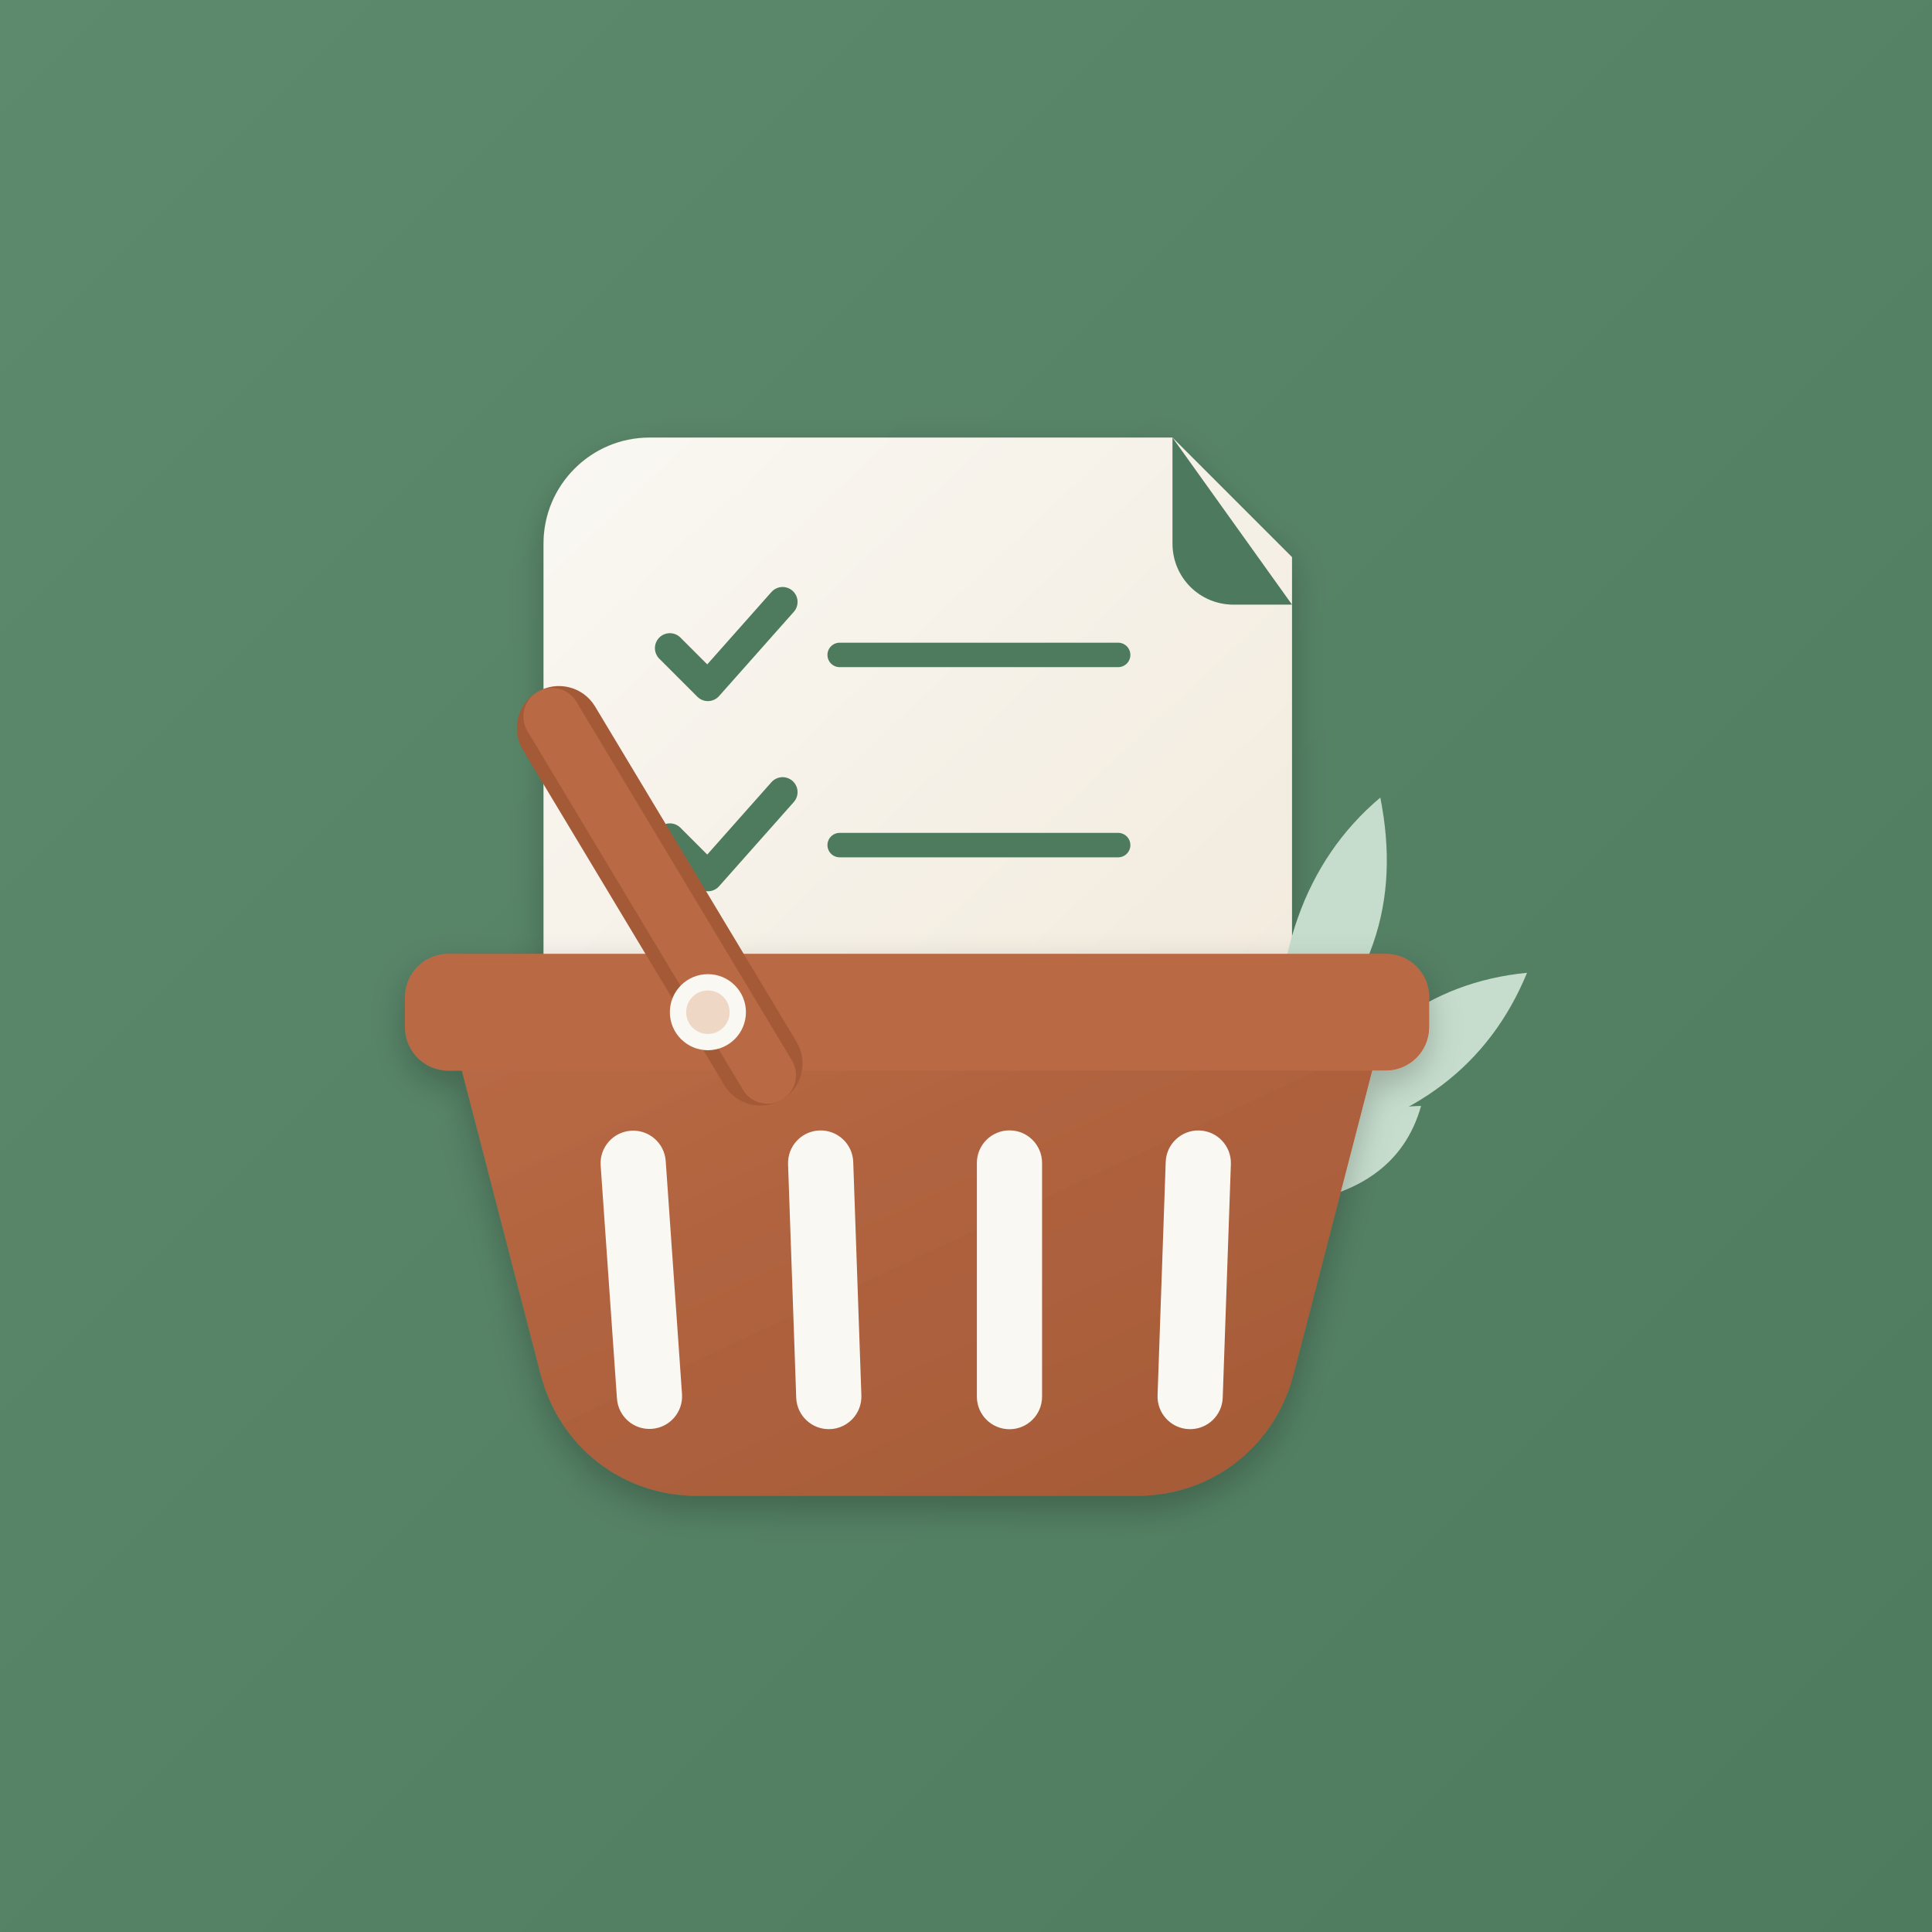
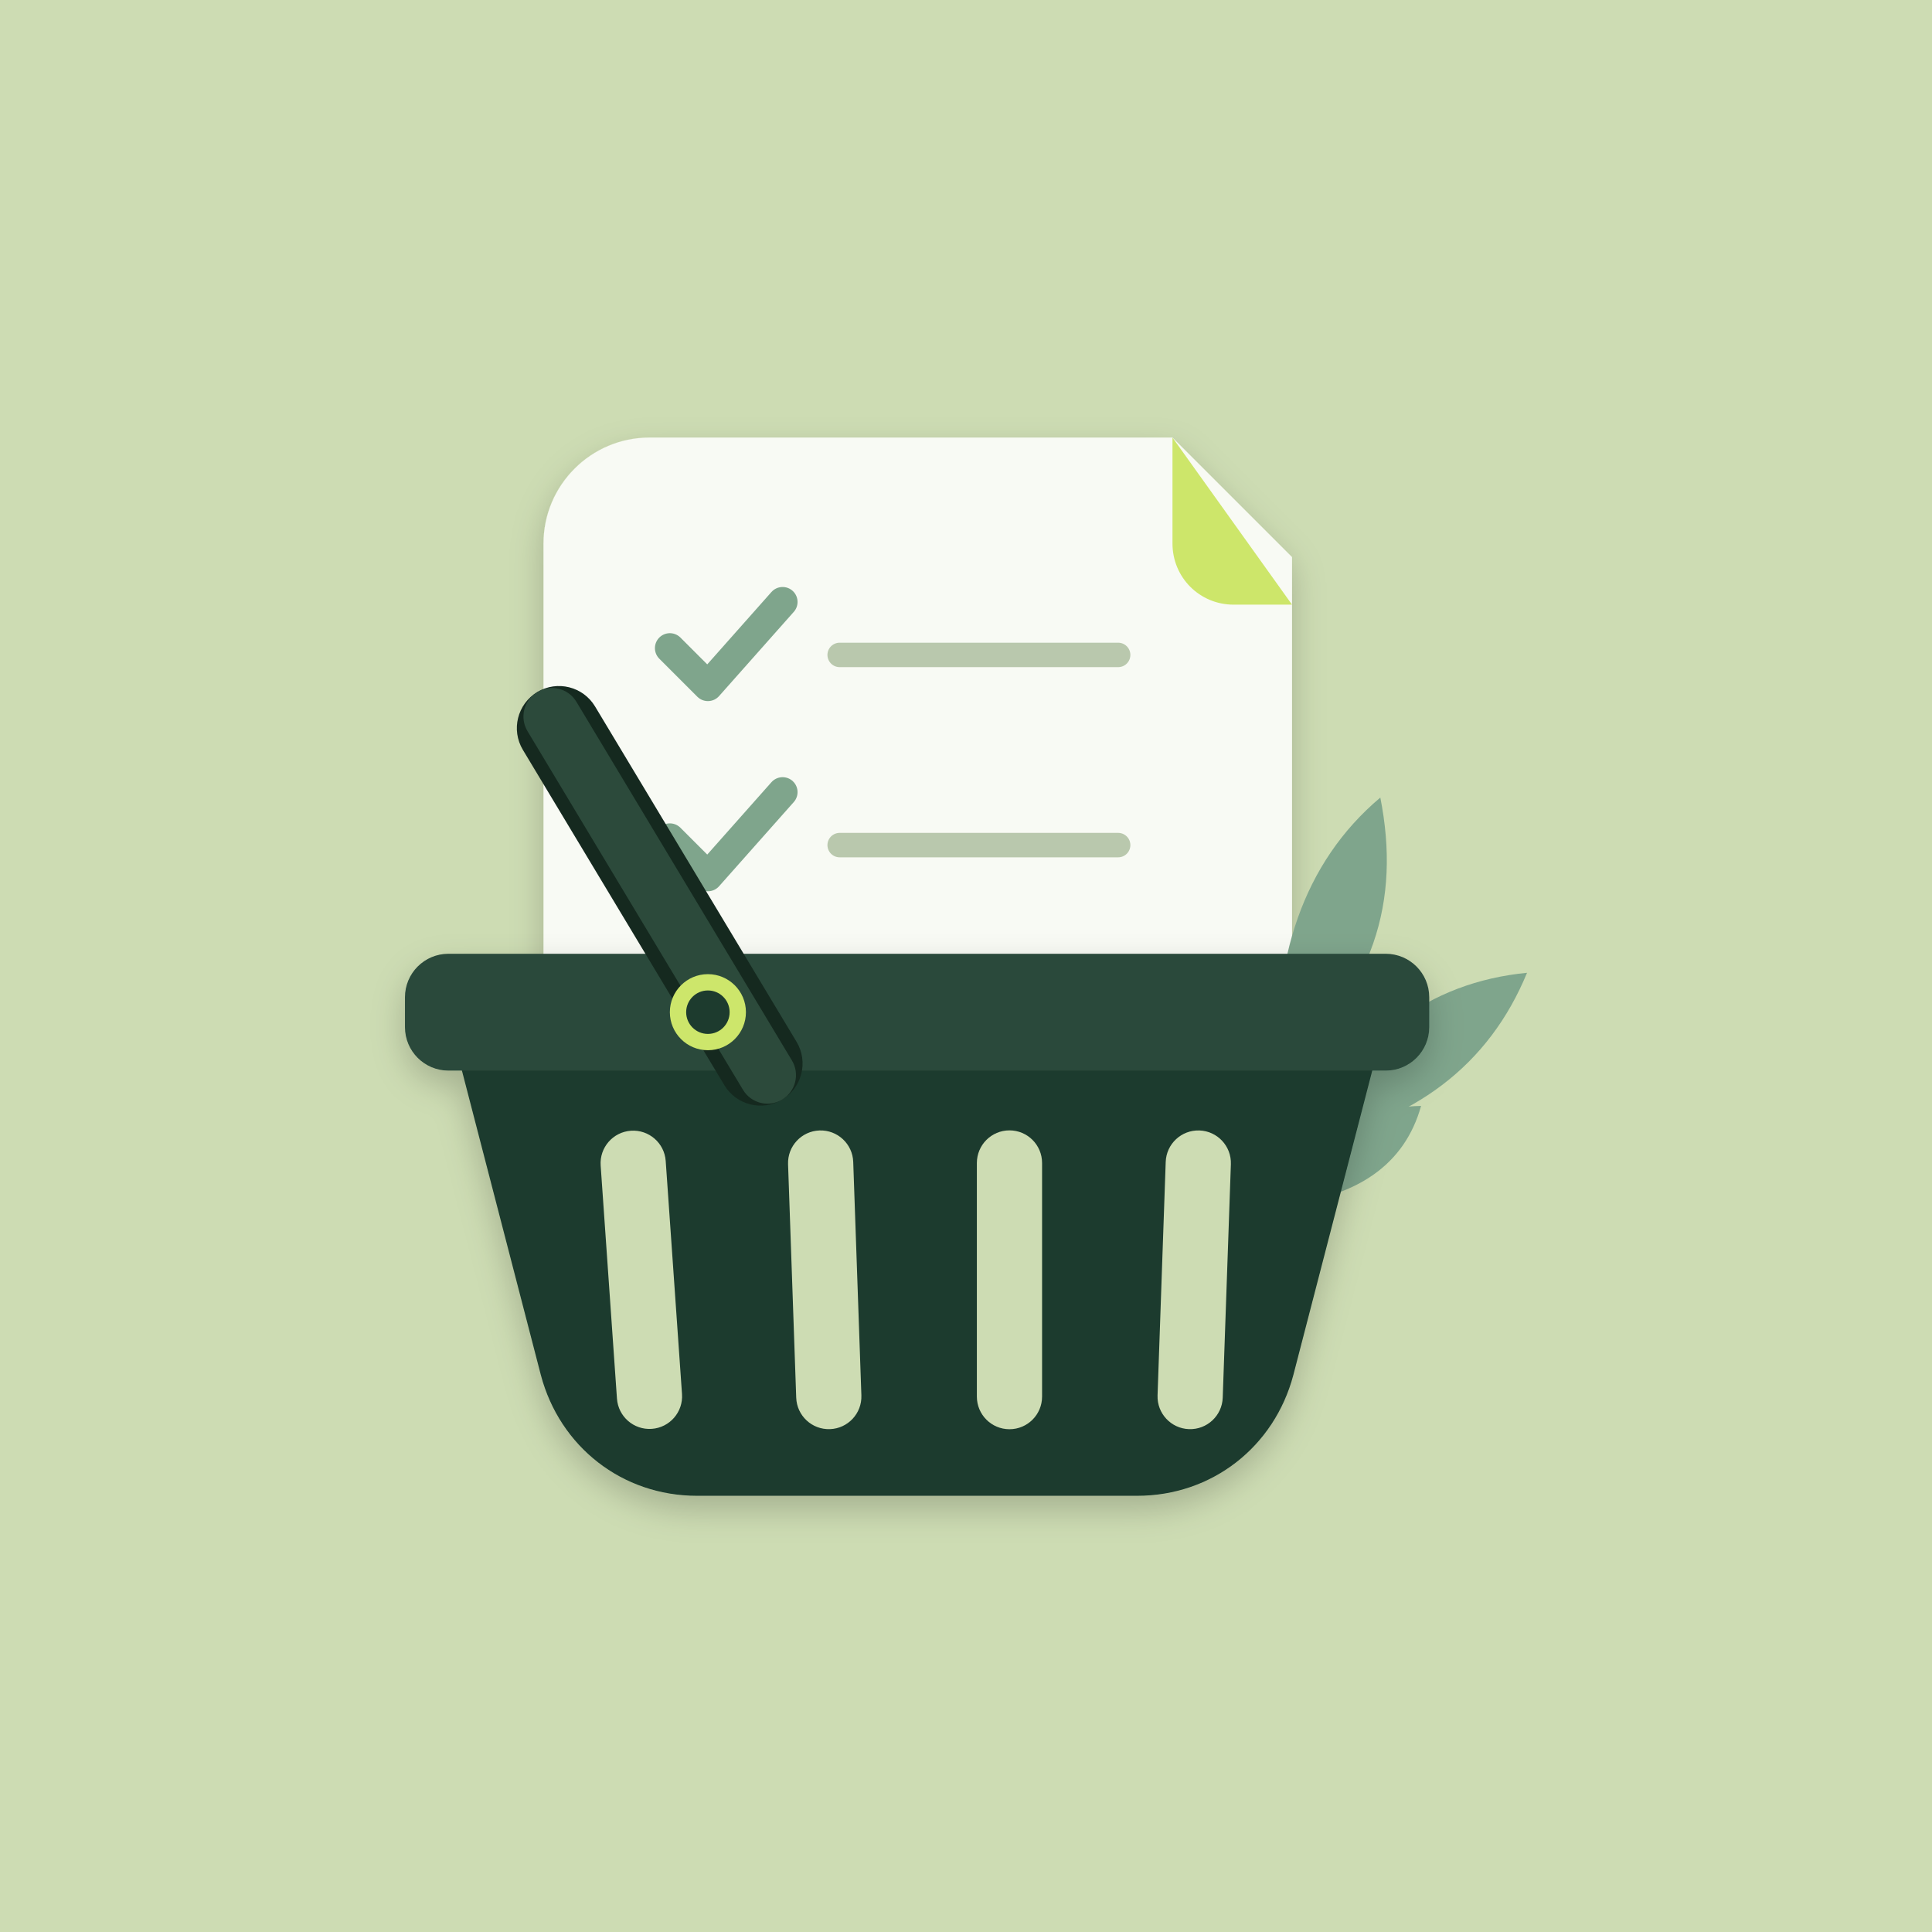
<svg xmlns="http://www.w3.org/2000/svg" viewBox="0 0 1024 1024">
  <defs>
-     <linearGradient id="bg" x1="0" y1="0" x2="1" y2="1">
-       <stop offset="0" stop-color="#5d8a6d" />
-       <stop offset="1" stop-color="#4e7a5e" />
-     </linearGradient>
-     <linearGradient id="terra" x1="0" y1="0" x2="0.9" y2="1">
-       <stop offset="0" stop-color="#b96a45" />
-       <stop offset="1" stop-color="#a55a37" />
-     </linearGradient>
-     <linearGradient id="paper" x1="0" y1="0" x2="1" y2="1">
-       <stop offset="0" stop-color="#faf8f3" />
-       <stop offset="1" stop-color="#f1e9db" />
-     </linearGradient>
    <filter id="shadow" x="-20%" y="-20%" width="140%" height="150%">
-       <feDropShadow dx="0" dy="10" stdDeviation="12" flood-opacity=".22" />
+       <feDropShadow dx="0" dy="10" stdDeviation="12" flood-opacity=".2" />
    </filter>
  </defs>
-   <rect x="0" y="0" width="1024" height="1024" fill="url(#bg)" />
+   <rect x="0" y="0" width="1024" height="1024" fill="#cddcb3" />
  <g transform="translate(512,512) scale(0.72) translate(-548,-569)">
    <g filter="url(#shadow)">
-       <path d="M315 180h385l88 88v430H315c-43 0-78-35-78-78V258c0-43 35-78 78-78z" fill="url(#paper)" />
-       <path d="M700 180v78c0 25 20 45 45 45h43" fill="#4e7a5e" />
+       <path d="M315 180h385l88 88v430H315c-43 0-78-35-78-78V258c0-43 35-78 78-78z" fill="#f8faf4" />
+       <path d="M700 180v78c0 25 20 45 45 45h43" fill="#cde66b" />
    </g>
-     <g fill="none" stroke="#4e7a5e" stroke-width="22" stroke-linecap="round" stroke-linejoin="round">
+     <g fill="none" stroke="#7fa58c" stroke-width="22" stroke-linecap="round" stroke-linejoin="round">
      <path d="M330 335l28 28 55-62" />
      <path d="M330 475l28 28 55-62" />
      <path d="M330 615l28 28 55-62" />
    </g>
-     <g stroke="#4e7a5e" stroke-width="18" stroke-linecap="round">
+     <g stroke="#b9c8ad" stroke-width="18" stroke-linecap="round">
      <path d="M455 340h205" />
      <path d="M455 480h205" />
      <path d="M455 620h205" />
    </g>
-     <g fill="#c6ddcd">
+     <g fill="#7fa58c">
      <path d="M778 650c-5-85 18-157 75-205 15 76-4 142-75 205z" />
      <path d="M795 700c38-78 94-119 166-126-28 68-83 110-166 126z" />
      <path d="M778 745c18-47 54-72 105-73-12 43-47 68-105 73z" />
    </g>
    <g filter="url(#shadow)">
-       <path d="M165 600h694l-70 270c-14 53-60 89-115 89H350c-55 0-101-36-115-89z" fill="url(#terra)" />
-       <rect x="135" y="560" width="754" height="86" rx="32" fill="#b96a45" />
+       <path d="M165 600h694l-70 270c-14 53-60 89-115 89H350c-55 0-101-36-115-89z" fill="#1d3b2e" />
+       <rect x="135" y="560" width="754" height="86" rx="32" fill="#2c4a3b" />
    </g>
-     <g fill="#faf8f3">
+     <g fill="#cddcb3">
      <rect x="285" y="690" width="48" height="220" rx="24" transform="rotate(-4 309 800)" />
      <rect x="420" y="690" width="48" height="220" rx="24" transform="rotate(-2 444 800)" />
      <rect x="556" y="690" width="48" height="220" rx="24" />
      <rect x="692" y="690" width="48" height="220" rx="24" transform="rotate(2 716 800)" />
    </g>
    <g transform="rotate(-31 350 565)">
-       <rect x="320" y="335" width="62" height="350" rx="31" fill="#a55a37" />
-       <rect x="330" y="335" width="42" height="350" rx="21" fill="#b96a45" />
+       <rect x="320" y="335" width="62" height="350" rx="31" fill="#15291f" />
+       <rect x="330" y="335" width="42" height="350" rx="21" fill="#2c4a3b" />
    </g>
-     <circle cx="358" cy="603" r="28" fill="#faf8f3" />
-     <circle cx="358" cy="603" r="16" fill="#eed7c5" />
+     <circle cx="358" cy="603" r="28" fill="#cde66b" />
+     <circle cx="358" cy="603" r="16" fill="#1d3b2e" />
  </g>
</svg>
